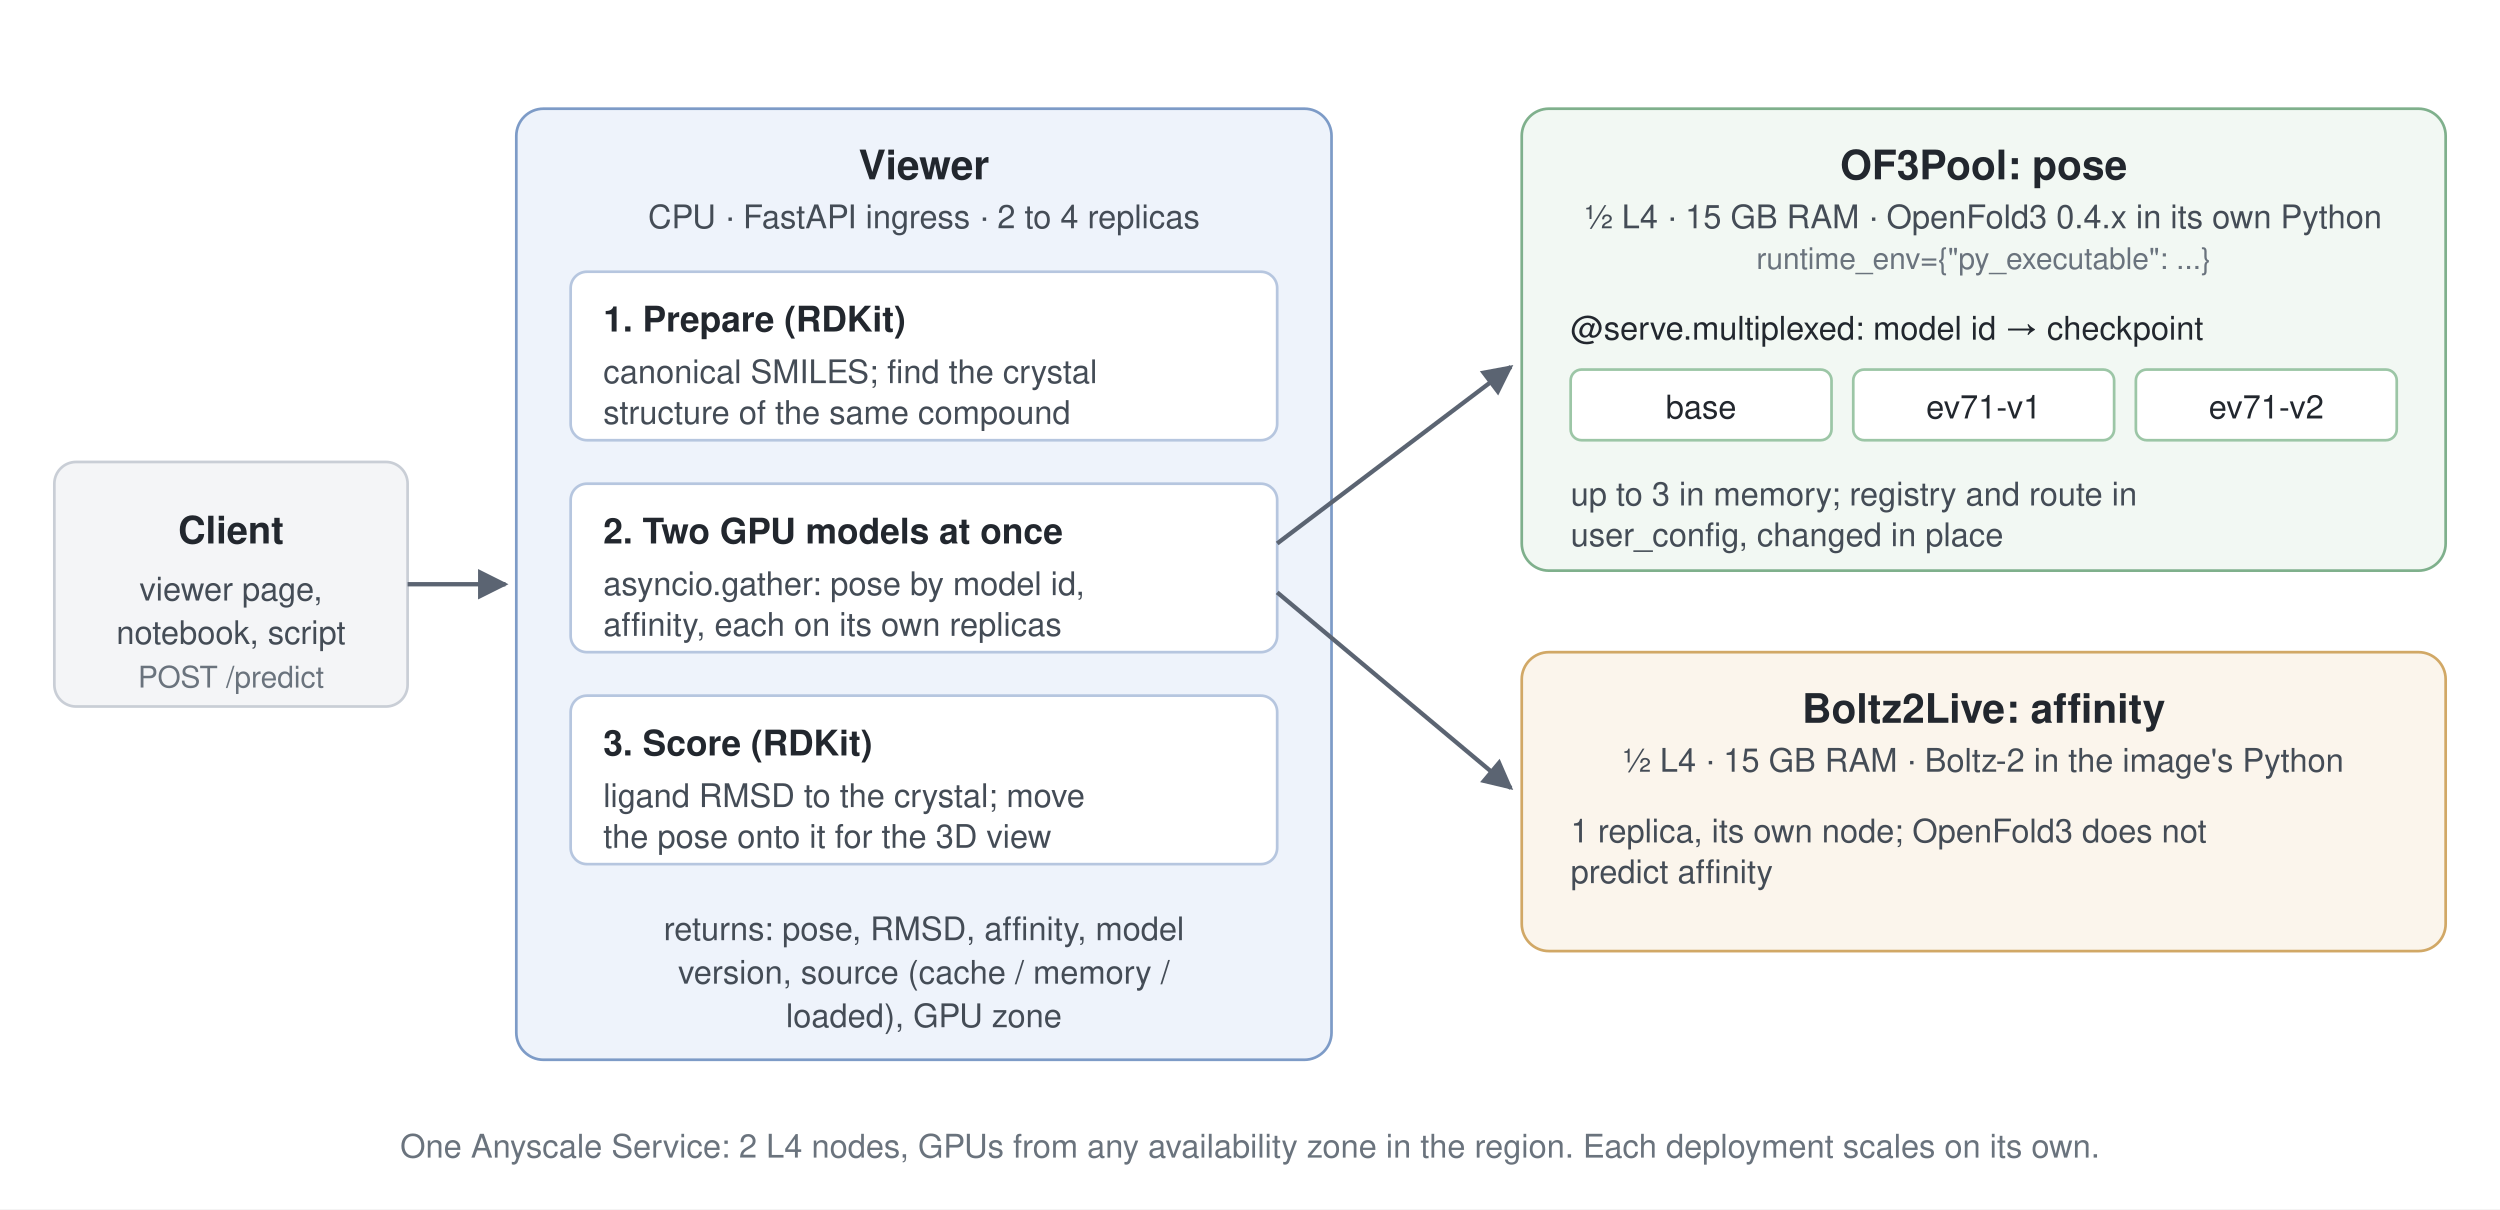
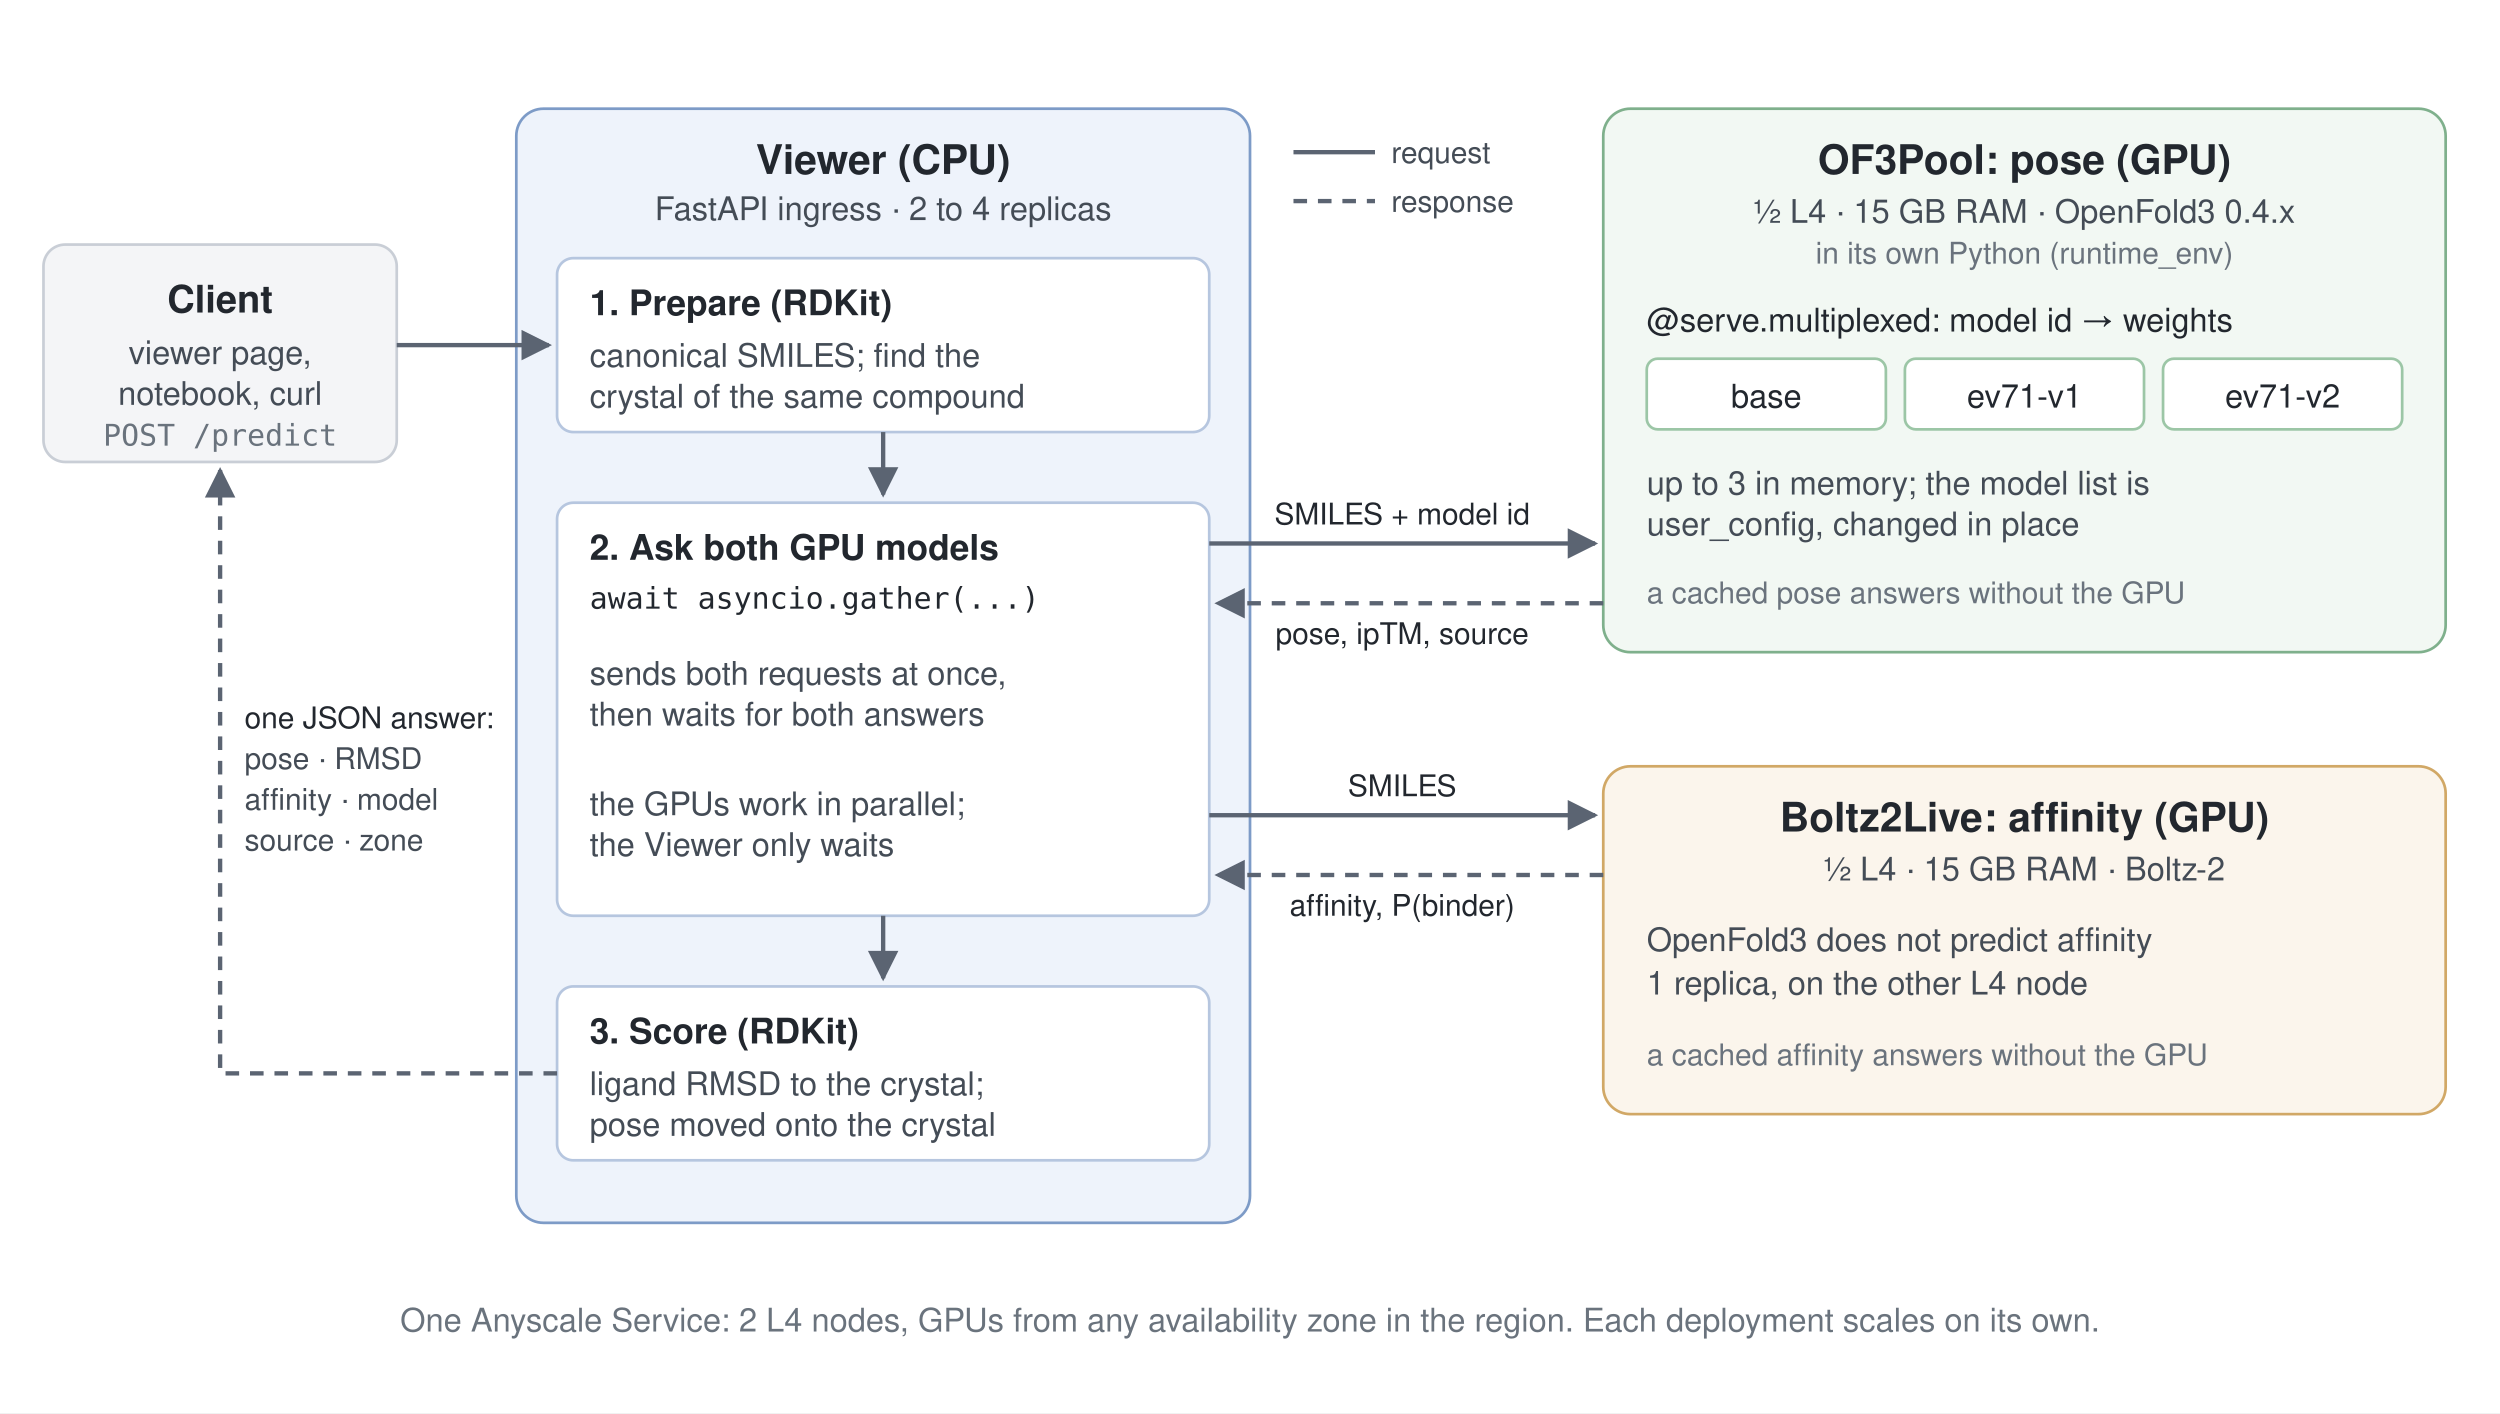
- <svg xmlns="http://www.w3.org/2000/svg" width="920" height="445" viewBox="0 0 920 445" font-family="system-ui, -apple-system, Segoe UI, Helvetica, Arial, sans-serif">
+ <svg xmlns="http://www.w3.org/2000/svg" width="920" height="520" viewBox="0 0 920 520" font-family="system-ui, -apple-system, Segoe UI, Helvetica, Arial, sans-serif">
  <defs>
    <marker id="arr" viewBox="0 0 10 10" refX="9" refY="5" markerWidth="7" markerHeight="7" orient="auto-start-reverse">
      <path d="M0,0 L10,5 L0,10 z" fill="#5b6472" />
    </marker>
  </defs>
-   <rect x="0" y="0" width="920" height="445" fill="#ffffff" />
-   <rect x="20" y="170" width="130" height="90" rx="8" fill="#f4f5f7" stroke="#c9ced6" />
-   <text x="85" y="200" text-anchor="middle" font-size="14" font-weight="600" fill="#22272e">Client</text>
-   <text x="85" y="221" text-anchor="middle" font-size="12" fill="#444c56">viewer page,</text>
-   <text x="85" y="237" text-anchor="middle" font-size="12" fill="#444c56">notebook, script</text>
-   <text x="85" y="253" text-anchor="middle" font-size="11" fill="#6a737d">POST /predict</text>
-   <rect x="190" y="40" width="300" height="350" rx="10" fill="#eef3fb" stroke="#7d9bc7" />
-   <text x="340" y="66" text-anchor="middle" font-size="15" font-weight="700" fill="#22272e">Viewer</text>
-   <text x="340" y="84" text-anchor="middle" font-size="12" fill="#444c56">CPU · FastAPI ingress · 2 to 4 replicas</text>
-   <rect x="210" y="100" width="260" height="62" rx="6" fill="#ffffff" stroke="#b6c6df" />
-   <text x="222" y="122" font-size="13" font-weight="600" fill="#22272e">1. Prepare (RDKit)</text>
-   <text x="222" y="141" font-size="12" fill="#444c56">canonical SMILES; find the crystal</text>
-   <text x="222" y="156" font-size="12" fill="#444c56">structure of the same compound</text>
-   <rect x="210" y="178" width="260" height="62" rx="6" fill="#ffffff" stroke="#b6c6df" />
-   <text x="222" y="200" font-size="13" font-weight="600" fill="#22272e">2. Two GPU models at once</text>
-   <text x="222" y="219" font-size="12" fill="#444c56">asyncio.gather: pose by model id,</text>
-   <text x="222" y="234" font-size="12" fill="#444c56">affinity, each on its own replicas</text>
-   <rect x="210" y="256" width="260" height="62" rx="6" fill="#ffffff" stroke="#b6c6df" />
-   <text x="222" y="278" font-size="13" font-weight="600" fill="#22272e">3. Score (RDKit)</text>
-   <text x="222" y="297" font-size="12" fill="#444c56">ligand RMSD to the crystal; move</text>
-   <text x="222" y="312" font-size="12" fill="#444c56">the pose onto it for the 3D view</text>
-   <text x="340" y="346" text-anchor="middle" font-size="12" fill="#444c56">returns: pose, RMSD, affinity, model</text>
-   <text x="340" y="362" text-anchor="middle" font-size="12" fill="#444c56">version, source (cache / memory /</text>
-   <text x="340" y="378" text-anchor="middle" font-size="12" fill="#444c56">loaded), GPU zone</text>
-   <rect x="560" y="40" width="340" height="170" rx="10" fill="#f2f8f3" stroke="#7fb08c" />
-   <text x="730" y="66" text-anchor="middle" font-size="15" font-weight="700" fill="#22272e">OF3Pool: pose</text>
-   <text x="730" y="84" text-anchor="middle" font-size="12" fill="#444c56">½ L4 · 15 GB RAM · OpenFold3 0.4.x in its own Python</text>
-   <text x="730" y="99" text-anchor="middle" font-size="11" fill="#6a737d">runtime_env={"py_executable": ...}</text>
-   <text x="578" y="125" font-size="12" fill="#22272e">@serve.multiplexed: model id → checkpoint</text>
-   <rect x="578" y="136" width="96" height="26" rx="4" fill="#ffffff" stroke="#9cc6a6" />
-   <text x="626" y="154" text-anchor="middle" font-size="12" fill="#22272e">base</text>
-   <rect x="682" y="136" width="96" height="26" rx="4" fill="#ffffff" stroke="#9cc6a6" />
-   <text x="730" y="154" text-anchor="middle" font-size="12" fill="#22272e">ev71-v1</text>
-   <rect x="786" y="136" width="96" height="26" rx="4" fill="#ffffff" stroke="#9cc6a6" />
-   <text x="834" y="154" text-anchor="middle" font-size="12" fill="#22272e">ev71-v2</text>
-   <text x="578" y="186" font-size="12" fill="#444c56">up to 3 in memory; registry and route in</text>
-   <text x="578" y="201" font-size="12" fill="#444c56">user_config, changed in place</text>
-   <rect x="560" y="240" width="340" height="110" rx="10" fill="#fbf5ec" stroke="#d1a866" />
-   <text x="730" y="266" text-anchor="middle" font-size="15" font-weight="700" fill="#22272e">Boltz2Live: affinity</text>
-   <text x="730" y="284" text-anchor="middle" font-size="12" fill="#444c56">½ L4 · 15 GB RAM · Boltz-2 in the image's Python</text>
-   <text x="578" y="310" font-size="12" fill="#444c56">1 replica, its own node; OpenFold3 does not</text>
-   <text x="578" y="325" font-size="12" fill="#444c56">predict affinity</text>
-   <line x1="150" y1="215" x2="186" y2="215" stroke="#5b6472" stroke-width="1.6" marker-end="url(#arr)" />
-   <line x1="470" y1="200" x2="556" y2="135" stroke="#5b6472" stroke-width="1.6" marker-end="url(#arr)" />
-   <line x1="470" y1="218" x2="556" y2="290" stroke="#5b6472" stroke-width="1.6" marker-end="url(#arr)" />
-   <text x="460" y="426" text-anchor="middle" font-size="12" fill="#6a737d">One Anyscale Service: 2 L4 nodes, GPUs from any availability zone in the region. Each deployment scales on its own.</text>
+   <rect x="0" y="0" width="920" height="520" fill="#ffffff" />
+   <rect x="16" y="90" width="130" height="80" rx="8" fill="#f4f5f7" stroke="#c9ced6" />
+   <text x="81" y="115" text-anchor="middle" font-size="14" font-weight="600" fill="#22272e">Client</text>
+   <text x="81" y="134" text-anchor="middle" font-size="12" fill="#444c56">viewer page,</text>
+   <text x="81" y="149" text-anchor="middle" font-size="12" fill="#444c56">notebook, curl</text>
+   <text x="81" y="164" text-anchor="middle" font-size="11" fill="#6a737d" font-family="ui-monospace, Menlo, monospace">POST /predict</text>
+   <rect x="190" y="40" width="270" height="410" rx="10" fill="#eef3fb" stroke="#7d9bc7" />
+   <text x="325" y="64" text-anchor="middle" font-size="15" font-weight="700" fill="#22272e">Viewer (CPU)</text>
+   <text x="325" y="81" text-anchor="middle" font-size="12" fill="#444c56">FastAPI ingress · 2 to 4 replicas</text>
+   <rect x="205" y="95" width="240" height="64" rx="6" fill="#ffffff" stroke="#b6c6df" />
+   <text x="217" y="116" font-size="13" font-weight="600" fill="#22272e">1. Prepare (RDKit)</text>
+   <text x="217" y="135" font-size="12" fill="#444c56">canonical SMILES; find the</text>
+   <text x="217" y="150" font-size="12" fill="#444c56">crystal of the same compound</text>
+   <rect x="205" y="185" width="240" height="152" rx="6" fill="#ffffff" stroke="#b6c6df" />
+   <text x="217" y="206" font-size="13" font-weight="600" fill="#22272e">2. Ask both GPU models</text>
+   <text x="217" y="224" font-size="11" fill="#22272e" font-family="ui-monospace, Menlo, monospace">await asyncio.gather(...)</text>
+   <text x="217" y="252" font-size="12" fill="#444c56">sends both requests at once,</text>
+   <text x="217" y="267" font-size="12" fill="#444c56">then waits for both answers</text>
+   <text x="217" y="300" font-size="12" fill="#444c56">the GPUs work in parallel;</text>
+   <text x="217" y="315" font-size="12" fill="#444c56">the Viewer only waits</text>
+   <rect x="205" y="363" width="240" height="64" rx="6" fill="#ffffff" stroke="#b6c6df" />
+   <text x="217" y="384" font-size="13" font-weight="600" fill="#22272e">3. Score (RDKit)</text>
+   <text x="217" y="403" font-size="12" fill="#444c56">ligand RMSD to the crystal;</text>
+   <text x="217" y="418" font-size="12" fill="#444c56">pose moved onto the crystal</text>
+   <line x1="325" y1="159" x2="325" y2="182" stroke="#5b6472" stroke-width="1.6" marker-end="url(#arr)" />
+   <line x1="325" y1="337" x2="325" y2="360" stroke="#5b6472" stroke-width="1.6" marker-end="url(#arr)" />
+   <rect x="590" y="40" width="310" height="200" rx="10" fill="#f2f8f3" stroke="#7fb08c" />
+   <text x="745" y="64" text-anchor="middle" font-size="15" font-weight="700" fill="#22272e">OF3Pool: pose (GPU)</text>
+   <text x="745" y="82" text-anchor="middle" font-size="12" fill="#444c56">½ L4 · 15 GB RAM · OpenFold3 0.4.x</text>
+   <text x="745" y="97" text-anchor="middle" font-size="11" fill="#6a737d">in its own Python (runtime_env)</text>
+   <text x="606" y="122" font-size="12" fill="#22272e">@serve.multiplexed: model id → weights</text>
+   <rect x="606" y="132" width="88" height="26" rx="4" fill="#ffffff" stroke="#9cc6a6" />
+   <text x="650" y="150" text-anchor="middle" font-size="12" fill="#22272e">base</text>
+   <rect x="701" y="132" width="88" height="26" rx="4" fill="#ffffff" stroke="#9cc6a6" />
+   <text x="745" y="150" text-anchor="middle" font-size="12" fill="#22272e">ev71-v1</text>
+   <rect x="796" y="132" width="88" height="26" rx="4" fill="#ffffff" stroke="#9cc6a6" />
+   <text x="840" y="150" text-anchor="middle" font-size="12" fill="#22272e">ev71-v2</text>
+   <text x="606" y="182" font-size="12" fill="#444c56">up to 3 in memory; the model list is</text>
+   <text x="606" y="197" font-size="12" fill="#444c56">user_config, changed in place</text>
+   <text x="606" y="222" font-size="11" fill="#6a737d">a cached pose answers without the GPU</text>
+   <rect x="590" y="282" width="310" height="128" rx="10" fill="#fbf5ec" stroke="#d1a866" />
+   <text x="745" y="306" text-anchor="middle" font-size="15" font-weight="700" fill="#22272e">Boltz2Live: affinity (GPU)</text>
+   <text x="745" y="324" text-anchor="middle" font-size="12" fill="#444c56">½ L4 · 15 GB RAM · Boltz-2</text>
+   <text x="606" y="350" font-size="12" fill="#444c56">OpenFold3 does not predict affinity</text>
+   <text x="606" y="366" font-size="12" fill="#444c56">1 replica, on the other L4 node</text>
+   <text x="606" y="392" font-size="11" fill="#6a737d">a cached affinity answers without the GPU</text>
+   <line x1="445" y1="200" x2="587" y2="200" stroke="#5b6472" stroke-width="1.6" marker-end="url(#arr)" />
+   <text x="516" y="193" text-anchor="middle" font-size="11" fill="#22272e">SMILES + model id</text>
+   <line x1="590" y1="222" x2="448" y2="222" stroke="#5b6472" stroke-width="1.6" stroke-dasharray="5 4" marker-end="url(#arr)" />
+   <text x="516" y="237" text-anchor="middle" font-size="11" fill="#22272e">pose, ipTM, source</text>
+   <line x1="445" y1="300" x2="587" y2="300" stroke="#5b6472" stroke-width="1.6" marker-end="url(#arr)" />
+   <text x="516" y="293" text-anchor="middle" font-size="11" fill="#22272e">SMILES</text>
+   <line x1="590" y1="322" x2="448" y2="322" stroke="#5b6472" stroke-width="1.6" stroke-dasharray="5 4" marker-end="url(#arr)" />
+   <text x="516" y="337" text-anchor="middle" font-size="11" fill="#22272e">affinity, P(binder)</text>
+   <line x1="476" y1="56" x2="506" y2="56" stroke="#5b6472" stroke-width="1.6" />
+   <text x="512" y="60" font-size="11" fill="#444c56">request</text>
+   <line x1="476" y1="74" x2="506" y2="74" stroke="#5b6472" stroke-width="1.6" stroke-dasharray="5 4" />
+   <text x="512" y="78" font-size="11" fill="#444c56">response</text>
+   <line x1="146" y1="127" x2="202" y2="127" stroke="#5b6472" stroke-width="1.6" marker-end="url(#arr)" />
+   <polyline points="205,395 81,395 81,173" fill="none" stroke="#5b6472" stroke-width="1.6" stroke-dasharray="5 4" marker-end="url(#arr)" />
+   <text x="90" y="268" font-size="11" fill="#22272e">one JSON answer:</text>
+   <text x="90" y="283" font-size="11" fill="#444c56">pose · RMSD</text>
+   <text x="90" y="298" font-size="11" fill="#444c56">affinity · model</text>
+   <text x="90" y="313" font-size="11" fill="#444c56">source · zone</text>
+   <text x="460" y="490" text-anchor="middle" font-size="12" fill="#6a737d">One Anyscale Service: 2 L4 nodes, GPUs from any availability zone in the region. Each deployment scales on its own.</text>
</svg>
